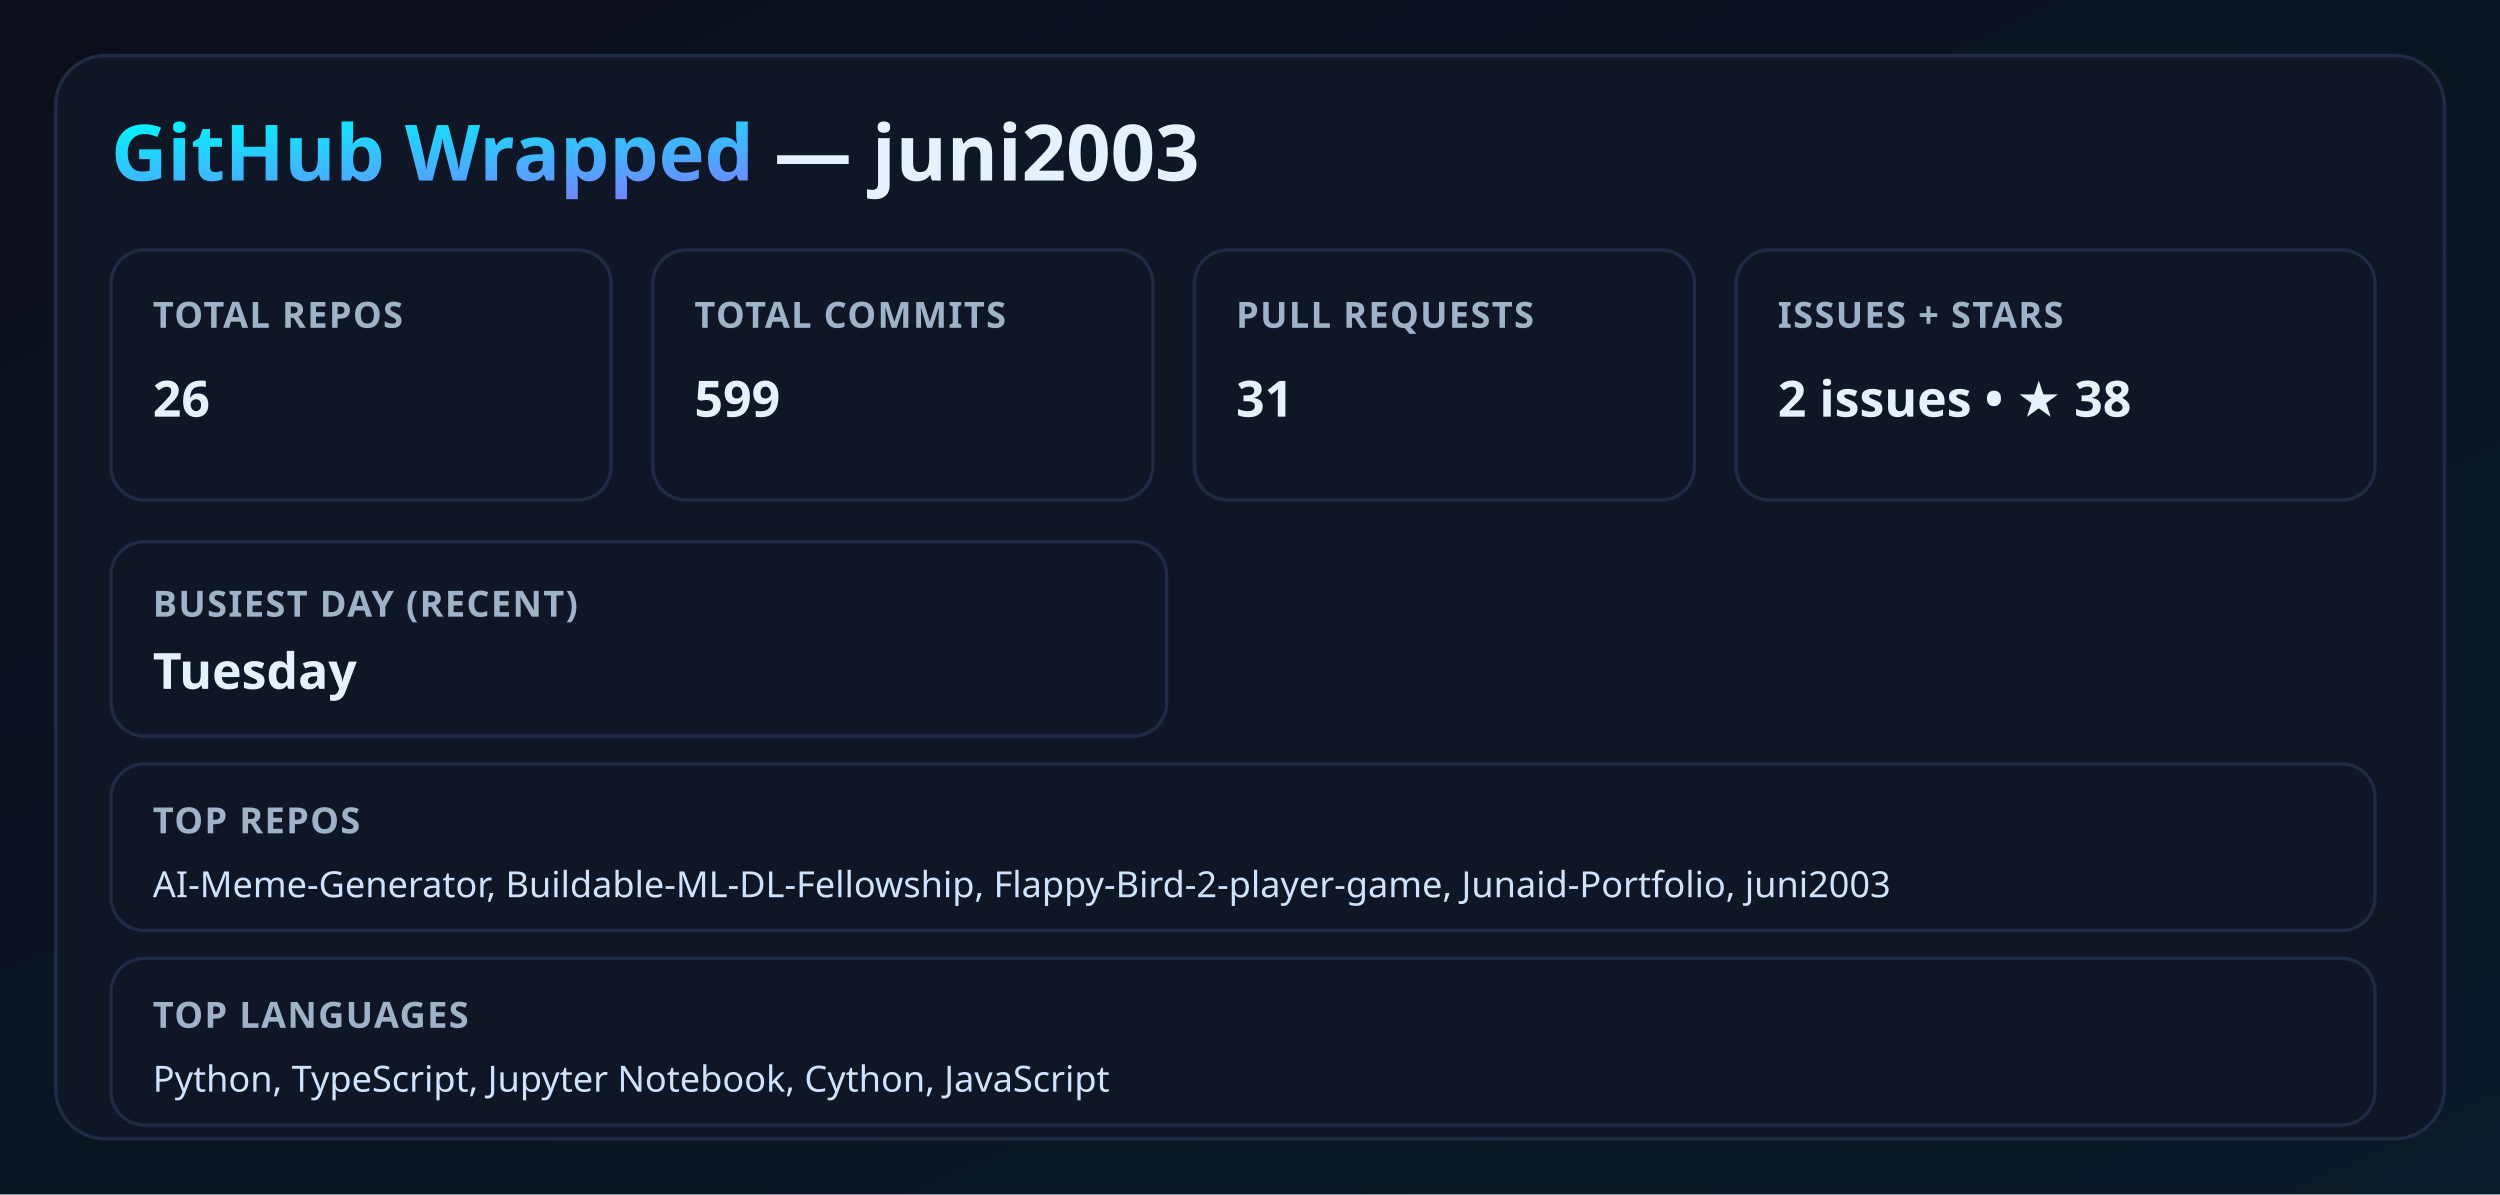
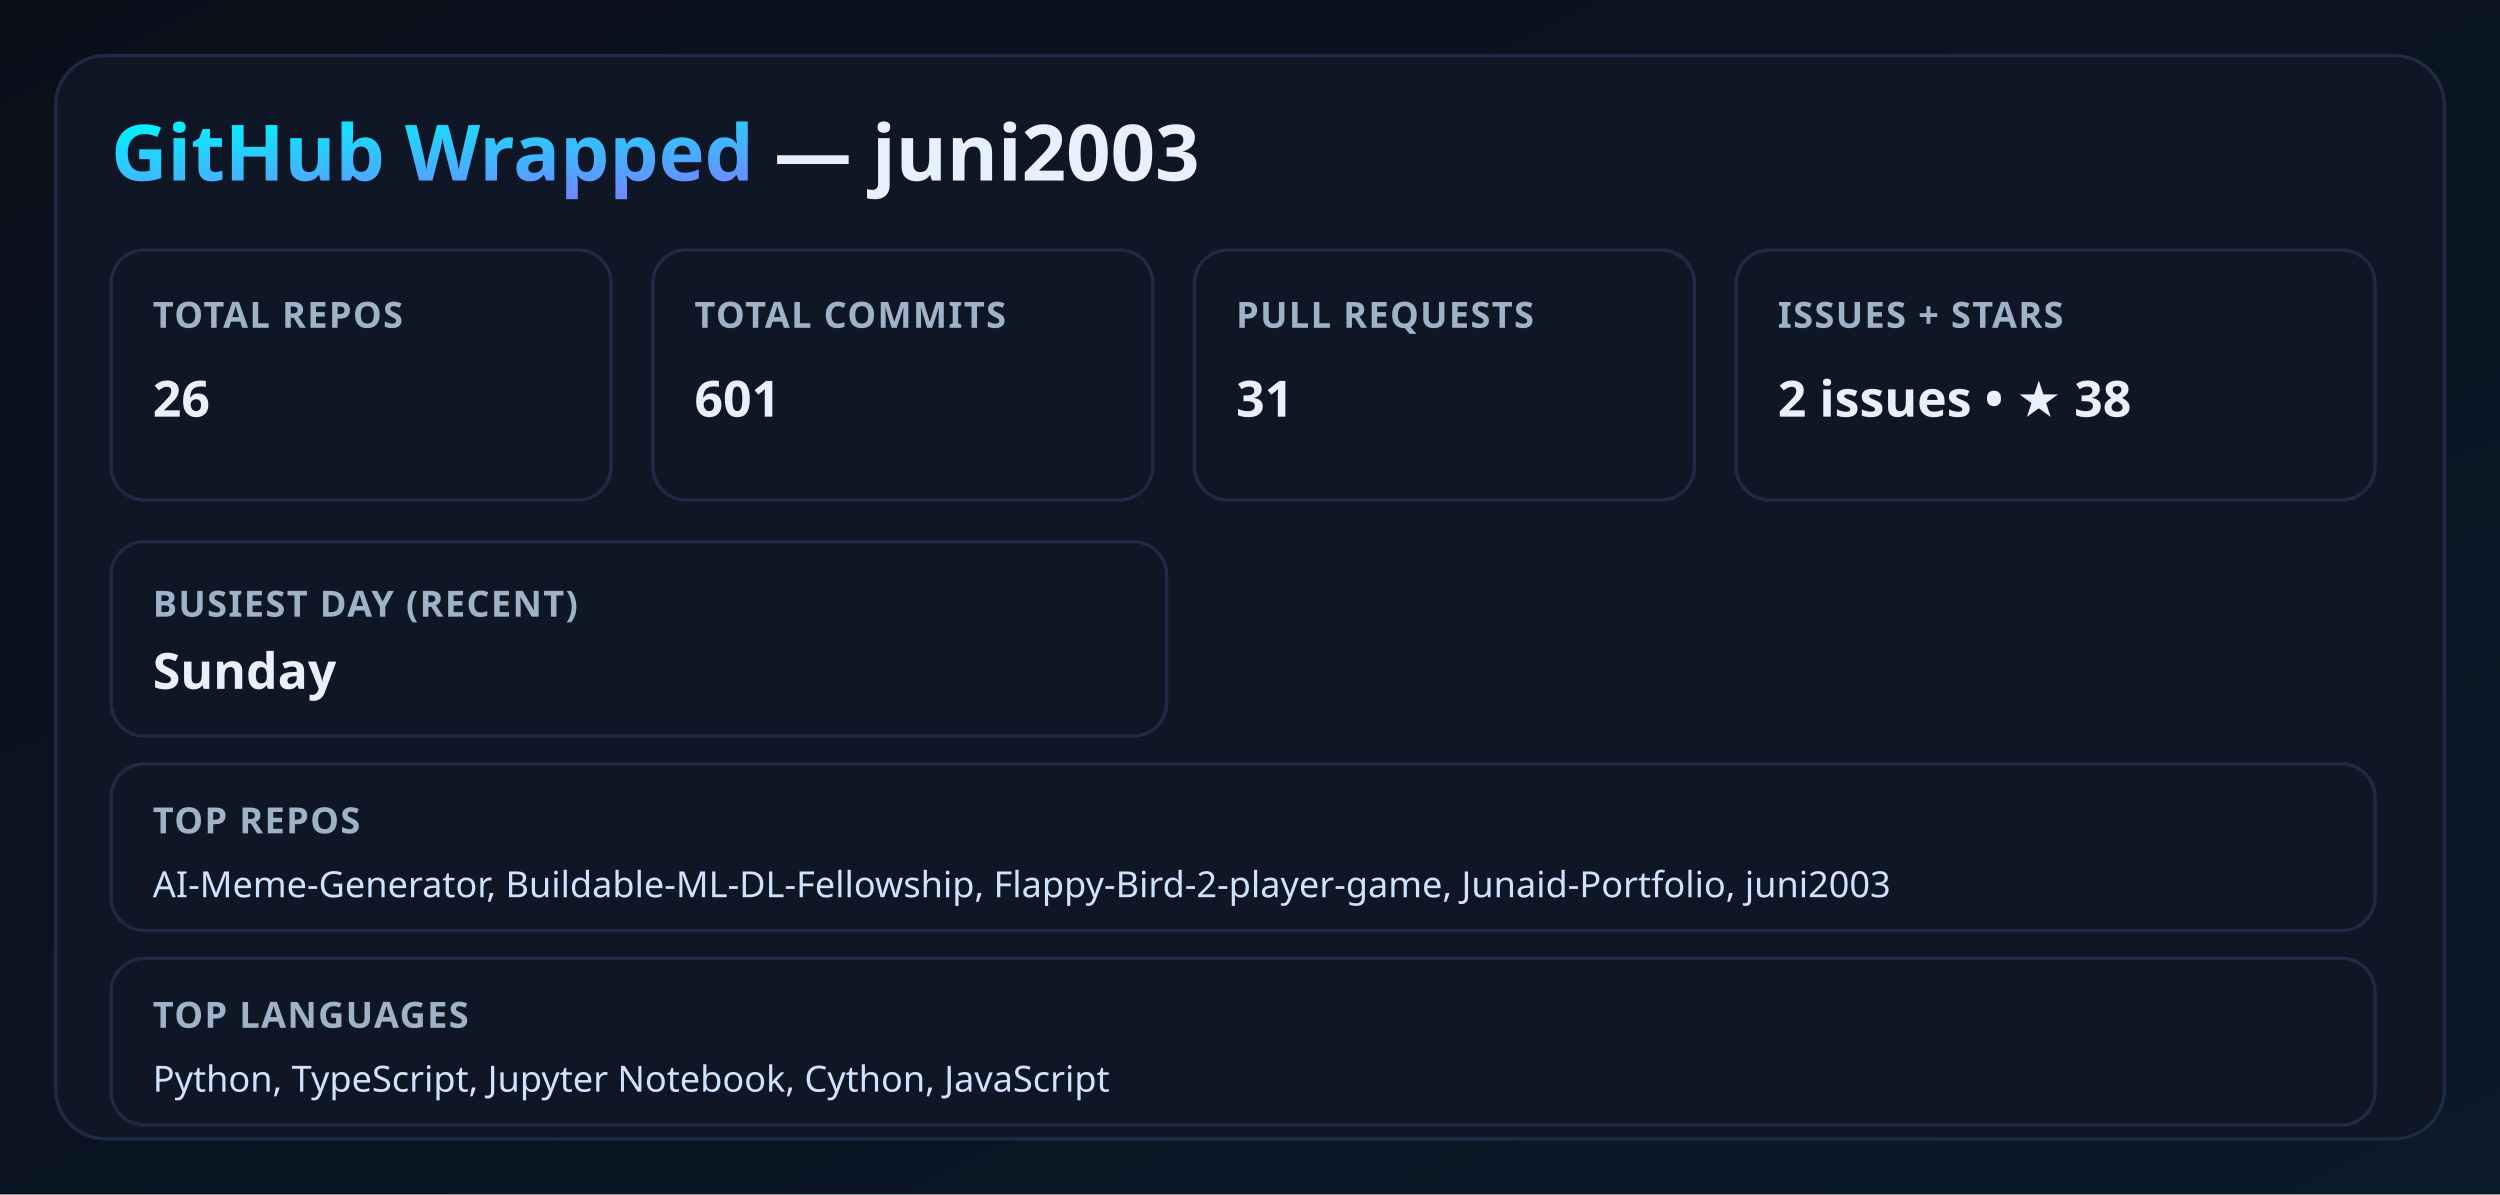
<svg xmlns="http://www.w3.org/2000/svg" width="900" height="430" viewBox="0 0 900 430">
  <defs>
    <linearGradient id="bg" x1="0" y1="0" x2="1" y2="1">
      <stop offset="0%" stop-color="#0b0f1a" />
      <stop offset="100%" stop-color="#0a1a2a" />
    </linearGradient>
    <linearGradient id="neon" x1="0" y1="0" x2="1" y2="1">
      <stop offset="0%" stop-color="#00f5ff" />
      <stop offset="100%" stop-color="#9b5cff" />
    </linearGradient>
    <filter id="glow">
      <feGaussianBlur stdDeviation="3.5" result="coloredBlur" />
      <feMerge>
        <feMergeNode in="coloredBlur" />
        <feMergeNode in="SourceGraphic" />
      </feMerge>
    </filter>
    <style>
      .title { font: 700 28px 'Segoe UI', sans-serif; fill: #e6f1ff; }
      .label { font: 600 13px 'Segoe UI', sans-serif; fill: #9fb3c8; letter-spacing: 0.5px; }
      .value { font: 700 18px 'Segoe UI', sans-serif; fill: #e6f1ff; }
      .neon { fill: url(#neon); filter: url(#glow); }
      .card { fill: #0f1726; stroke: #1f2a44; stroke-width: 1.2; }
      .mini { font: 500 13px 'Segoe UI', sans-serif; fill: #cfe3ff; }
    </style>
  </defs>
  <rect width="100%" height="100%" fill="url(#bg)" />
  <rect x="20" y="20" width="860" height="390" rx="18" class="card" />
  <text x="40" y="65" class="title">
    <tspan class="neon">GitHub Wrapped</tspan> — juni2003
  </text>
  <rect x="40" y="90" width="180" height="90" rx="12" class="card" />
  <text x="55" y="118" class="label">TOTAL REPOS</text>
  <text x="55" y="150" class="value">26</text>
  <rect x="235" y="90" width="180" height="90" rx="12" class="card" />
  <text x="250" y="118" class="label">TOTAL COMMITS</text>
-   <text x="250" y="150" class="value">599</text>
+   <text x="250" y="150" class="value">601</text>
  <rect x="430" y="90" width="180" height="90" rx="12" class="card" />
  <text x="445" y="118" class="label">PULL REQUESTS</text>
  <text x="445" y="150" class="value">31</text>
  <rect x="625" y="90" width="230" height="90" rx="12" class="card" />
  <text x="640" y="118" class="label">ISSUES + STARS</text>
  <text x="640" y="150" class="value">2 issues • ★ 38</text>
  <rect x="40" y="195" width="380" height="70" rx="12" class="card" />
  <text x="55" y="222" class="label">BUSIEST DAY (RECENT)</text>
-   <text x="55" y="248" class="value">Tuesday</text>
+   <text x="55" y="248" class="value">Sunday</text>
  <rect x="40" y="275" width="815" height="60" rx="12" class="card" />
  <text x="55" y="300" class="label">TOP REPOS</text>
  <text x="55" y="323" class="mini">AI-Meme-Generator, Buildable-ML-DL-Fellowship, Flappy-Bird-2-player-game, Junaid-Portfolio, juni2003</text>
  <rect x="40" y="345" width="815" height="60" rx="12" class="card" />
  <text x="55" y="370" class="label">TOP LANGUAGES</text>
  <text x="55" y="393" class="mini">Python, TypeScript, Jupyter Notebook, Cython, JavaScript</text>
</svg>
